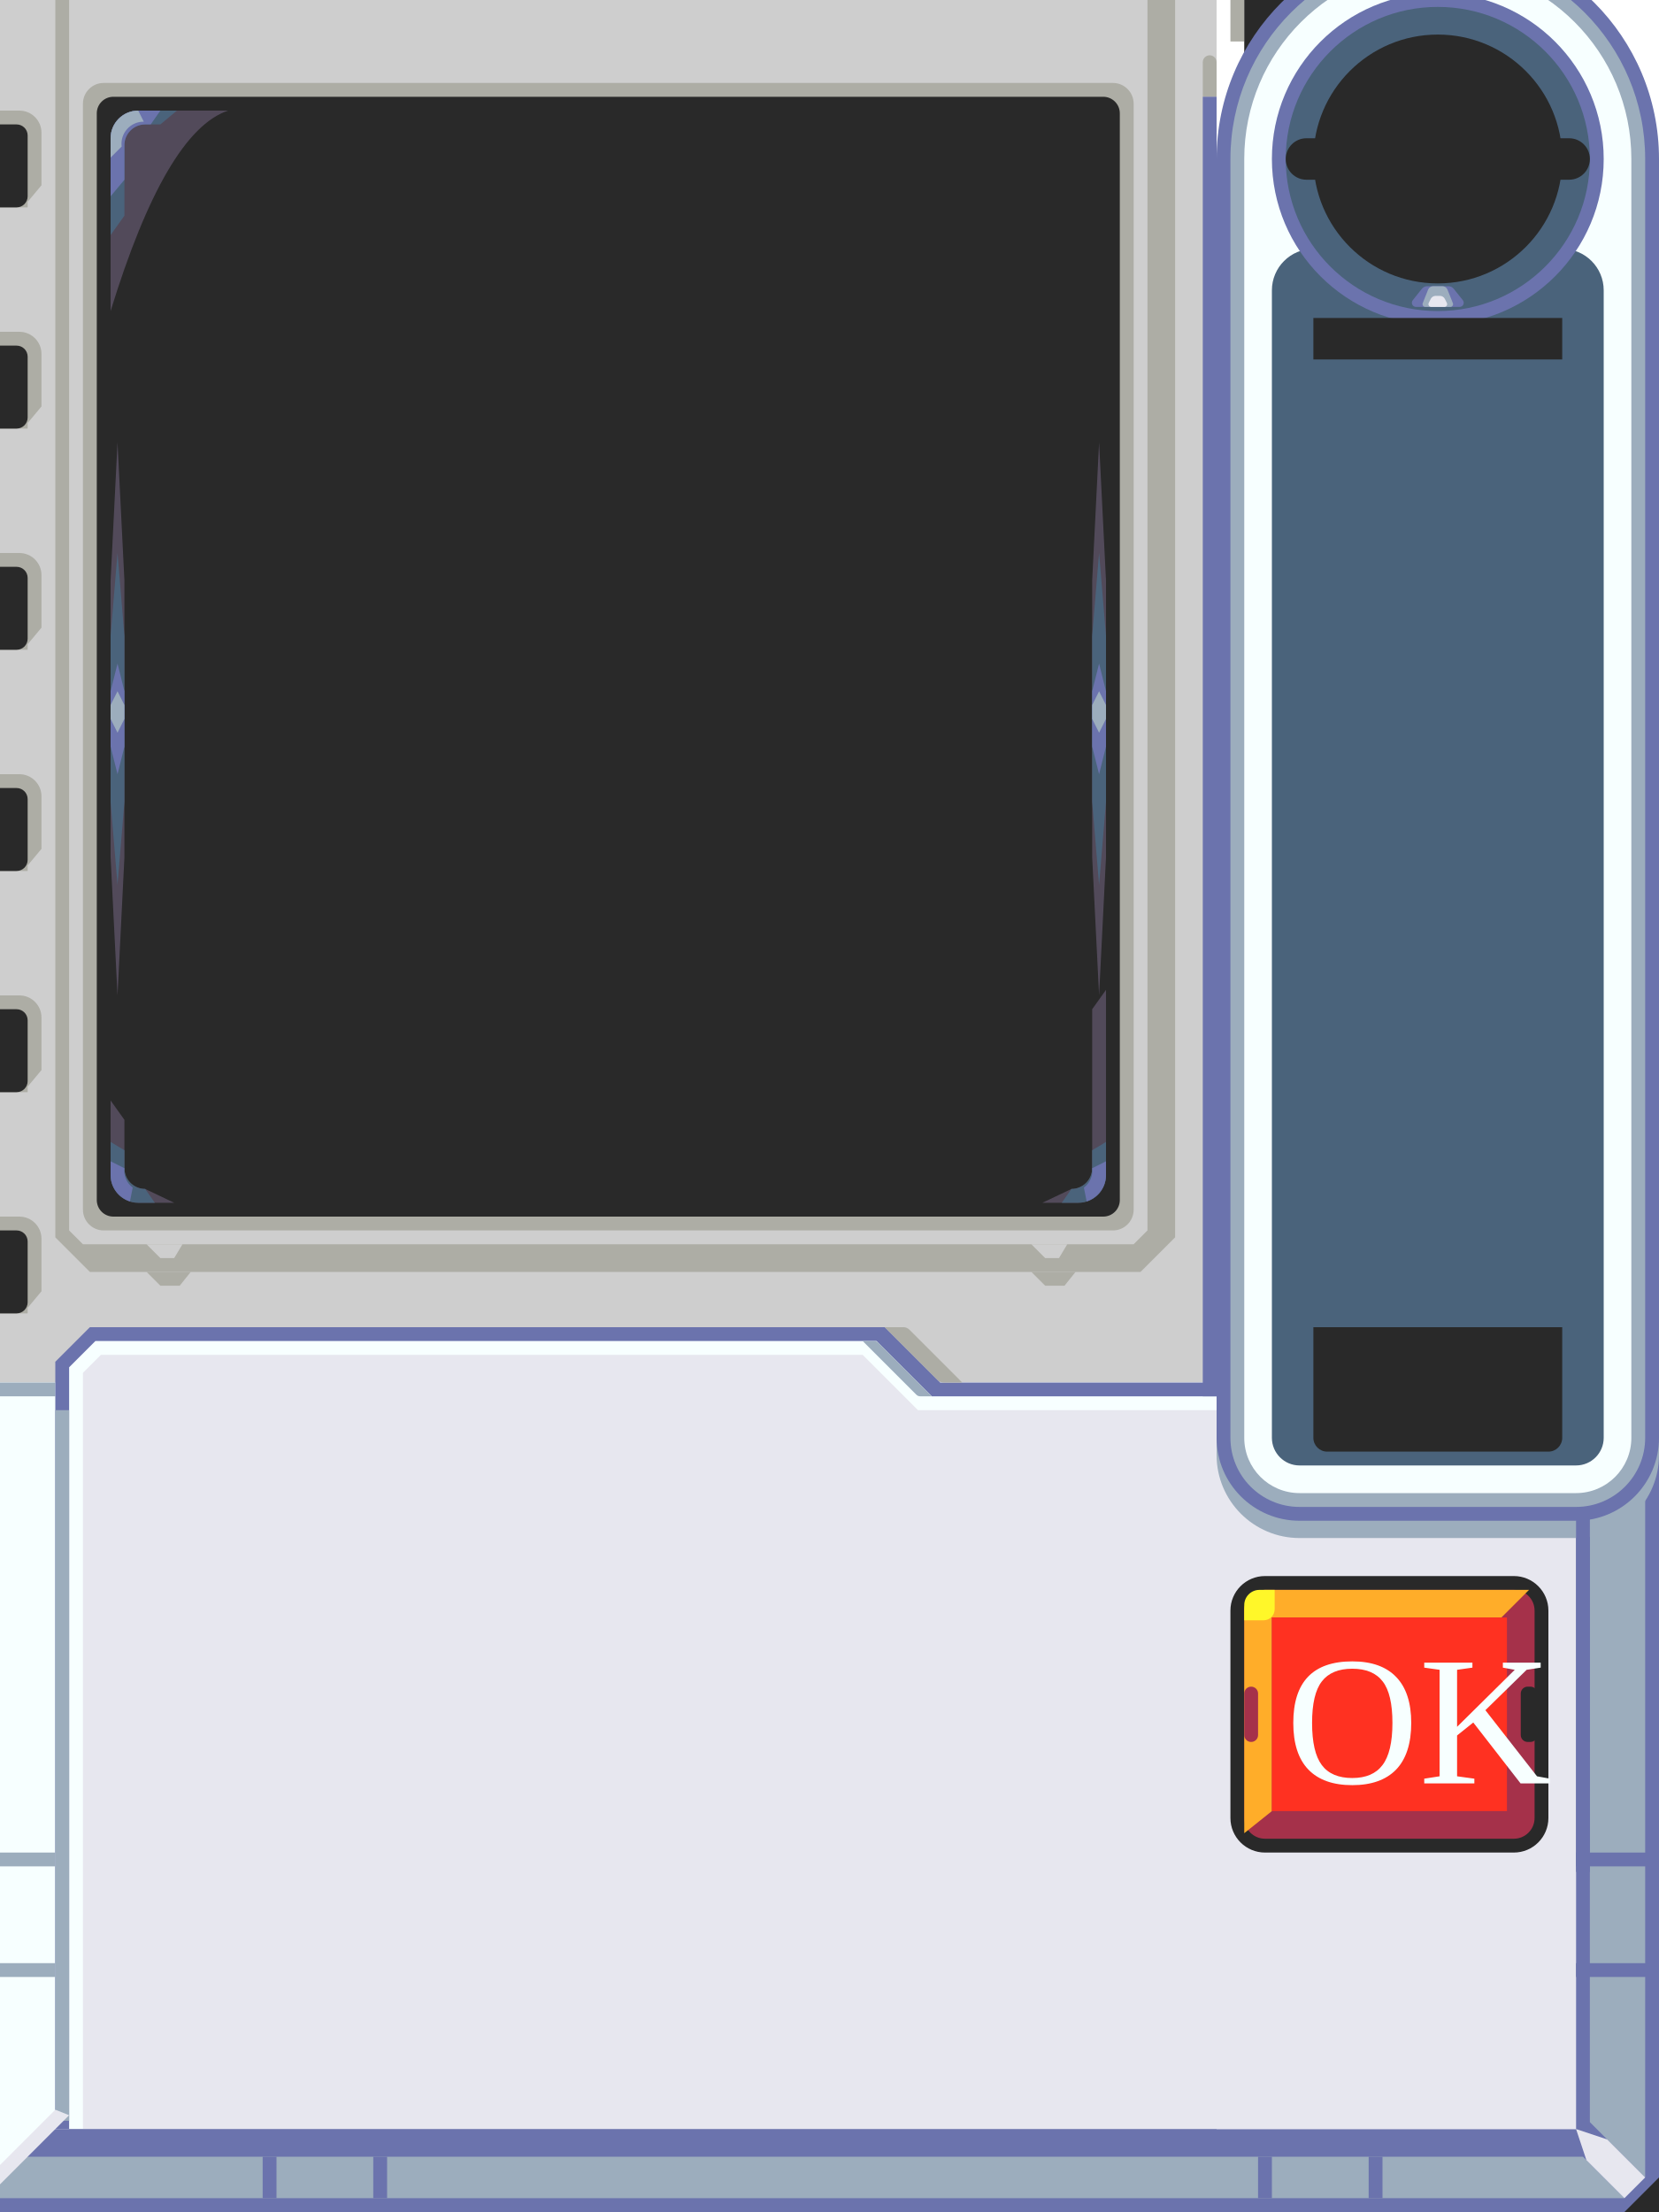
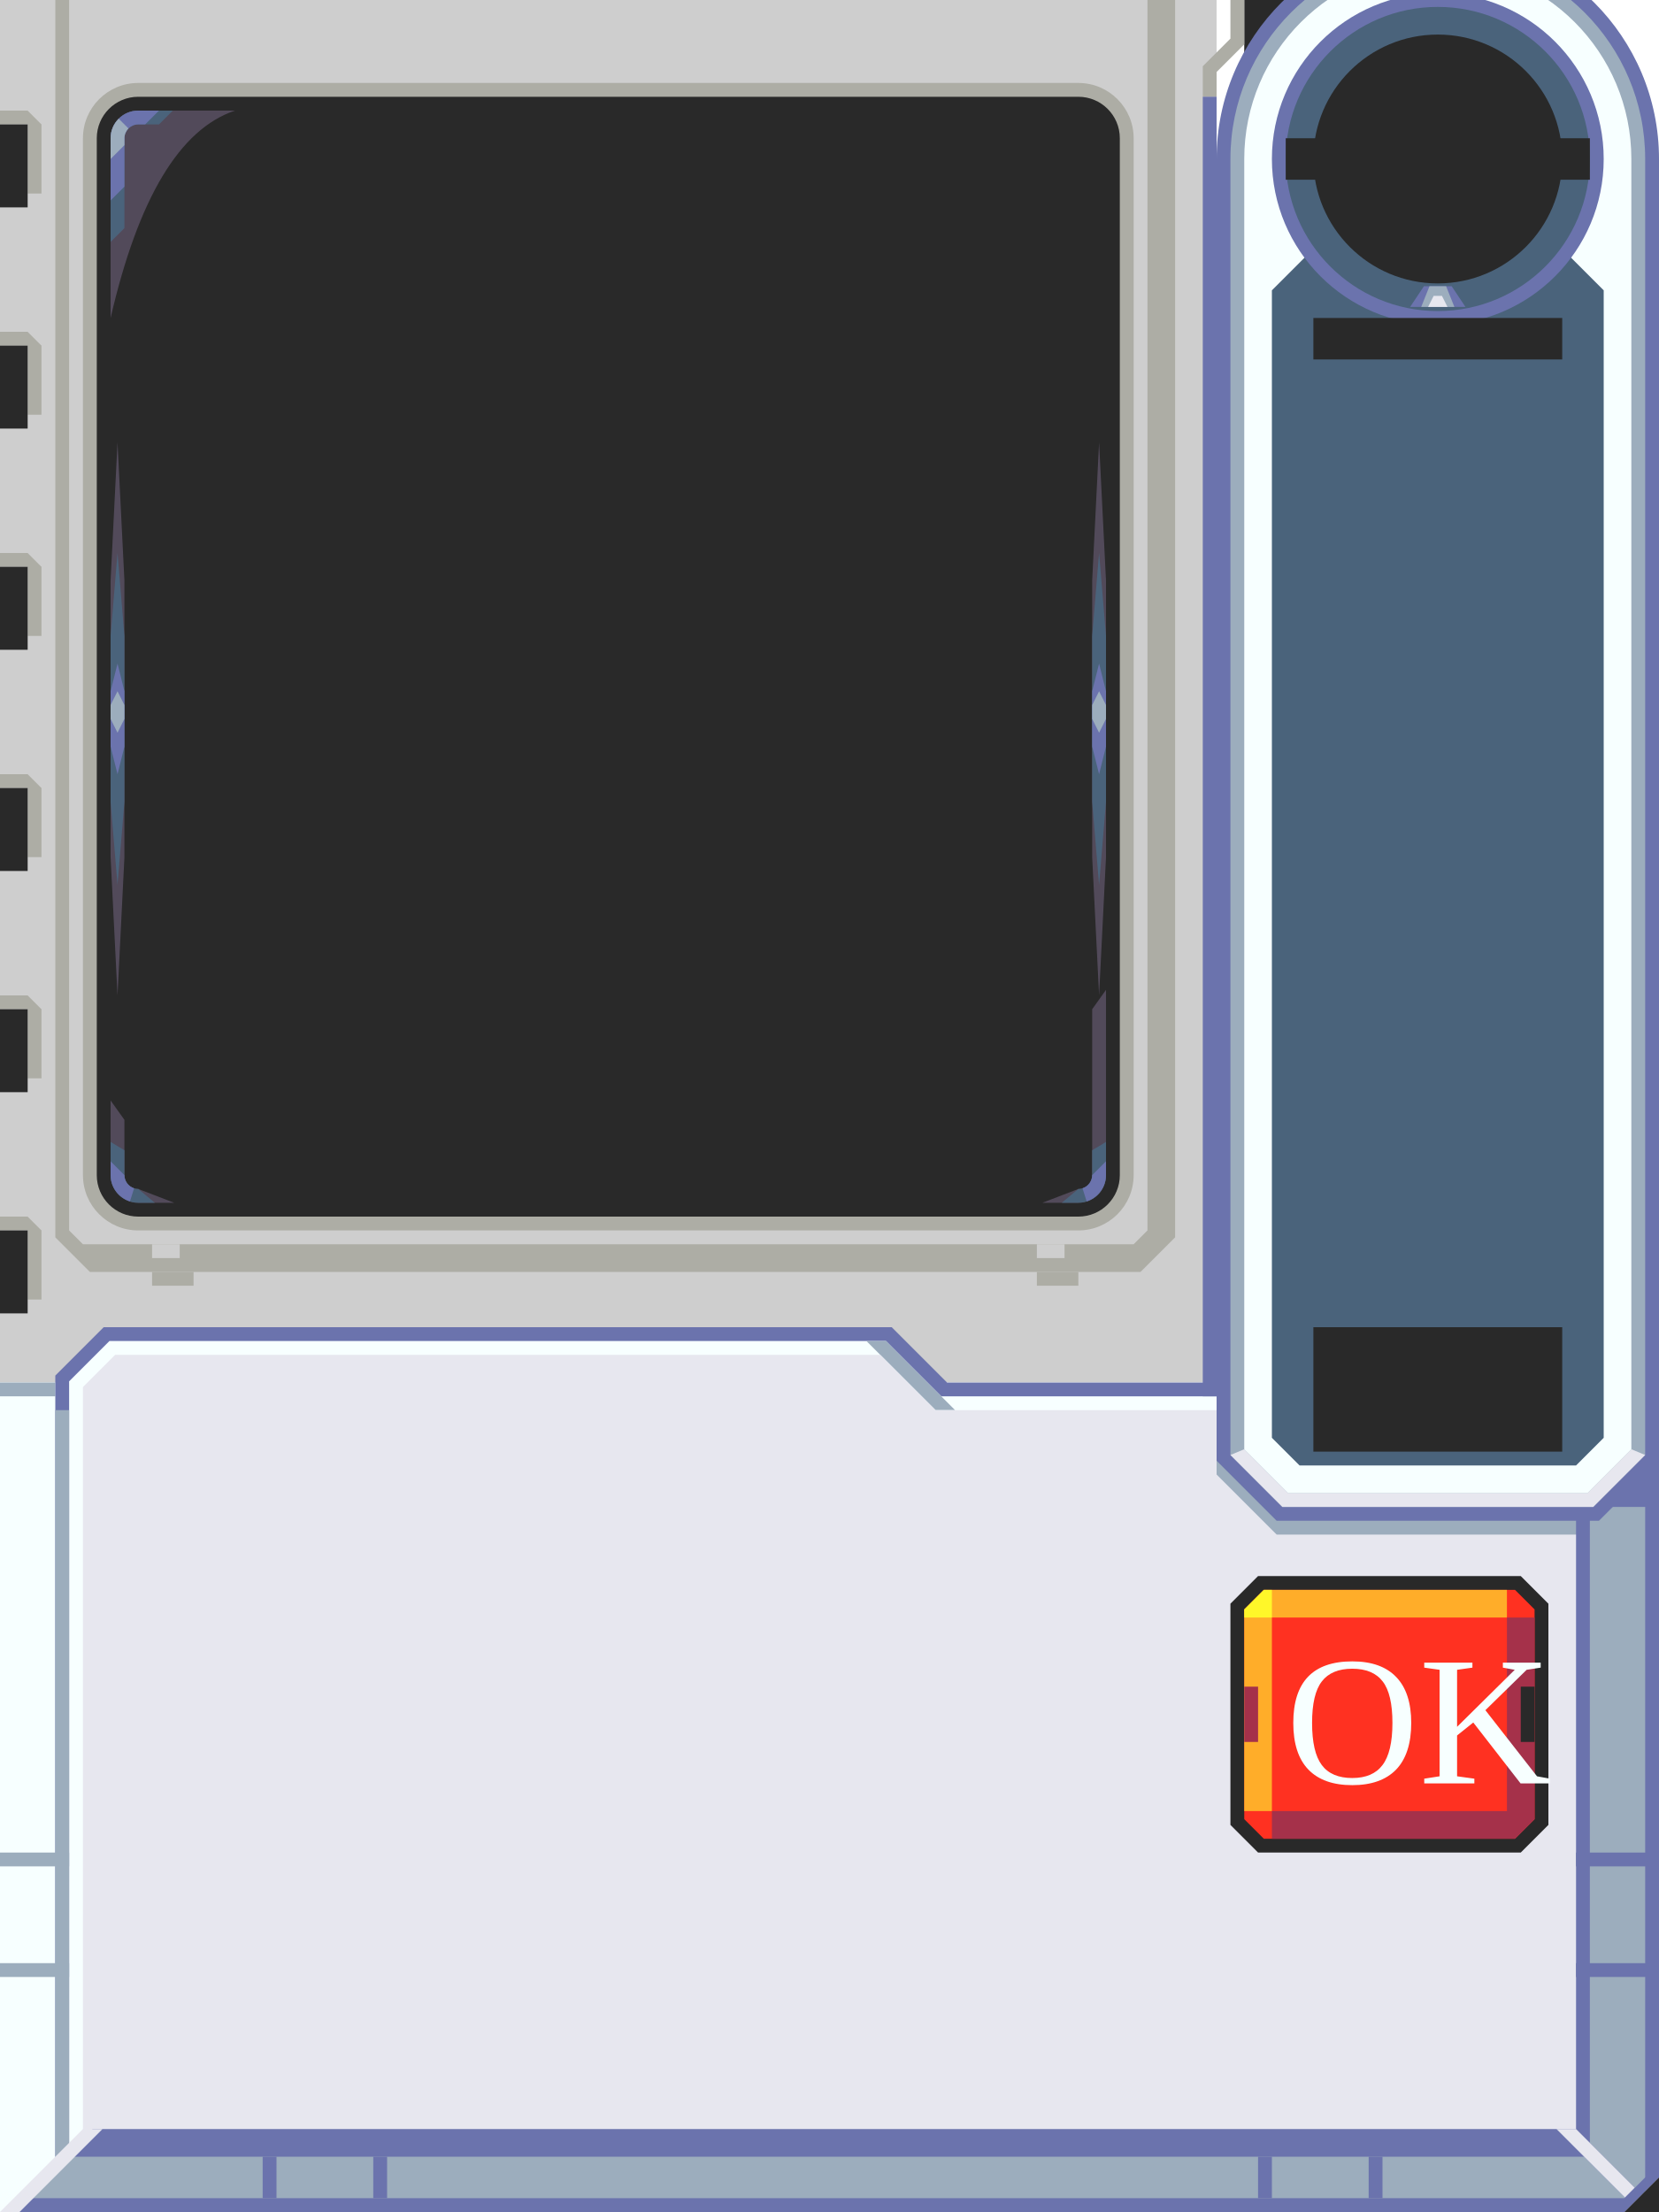
<svg xmlns="http://www.w3.org/2000/svg" width="960" height="1280" viewBox="0 0 120 160">
  <rect x="0" y="0" width="88" height="100" fill="#cecece" data-color="6" data-palette="9" />
-   <path d="M-1 8 H1.4 A1.6 1.6 0 0 1 3 9.6 V13.4 L2 14.6 V15 H-1 Z" fill-rule="evenodd" fill="#adada5" data-color="7" data-palette="9" />
-   <path d="M-1 9 H1.2 A0.8 0.8 0 0 1 2 9.8 V14.2 A0.8 0.8 0 0 1 1.2 15 H-1 Z" fill-rule="evenodd" fill="#292929" data-color="8" data-palette="9" />
-   <path d="M-1 24 H1.4 A1.6 1.6 0 0 1 3 25.6 V29.4 L2 30.6 V31 H-1 Z" fill-rule="evenodd" fill="#adada5" data-color="7" data-palette="9" />
-   <path d="M-1 25 H1.2 A0.8 0.8 0 0 1 2 25.8 V30.2 A0.8 0.8 0 0 1 1.2 31 H-1 Z" fill-rule="evenodd" fill="#292929" data-color="8" data-palette="9" />
-   <path d="M-1 40 H1.4 A1.6 1.6 0 0 1 3 41.6 V45.4 L2 46.6 V47 H-1 Z" fill-rule="evenodd" fill="#adada5" data-color="7" data-palette="9" />
-   <path d="M-1 41 H1.2 A0.8 0.8 0 0 1 2 41.8 V46.2 A0.8 0.8 0 0 1 1.2 47 H-1 Z" fill-rule="evenodd" fill="#292929" data-color="8" data-palette="9" />
-   <path d="M-1 56 H1.4 A1.6 1.6 0 0 1 3 57.6 V61.4 L2 62.6 V63 H-1 Z" fill-rule="evenodd" fill="#adada5" data-color="7" data-palette="9" />
-   <path d="M-1 57 H1.2 A0.8 0.8 0 0 1 2 57.8 V62.2 A0.8 0.8 0 0 1 1.2 63 H-1 Z" fill-rule="evenodd" fill="#292929" data-color="8" data-palette="9" />
-   <path d="M-1 72 H1.4 A1.6 1.6 0 0 1 3 73.6 V77.4 L2 78.6 V79 H-1 Z" fill-rule="evenodd" fill="#adada5" data-color="7" data-palette="9" />
-   <path d="M-1 73 H1.2 A0.8 0.8 0 0 1 2 73.8 V78.2 A0.8 0.8 0 0 1 1.2 79 H-1 Z" fill-rule="evenodd" fill="#292929" data-color="8" data-palette="9" />
-   <path d="M-1 88 H1.4 A1.6 1.6 0 0 1 3 89.6 V93.4 L2 94.6 V95 H-1 Z" fill-rule="evenodd" fill="#adada5" data-color="7" data-palette="9" />
-   <path d="M-1 89 H1.2 A0.8 0.8 0 0 1 2 89.8 V94.2 A0.8 0.8 0 0 1 1.2 95 H-1 Z" fill-rule="evenodd" fill="#292929" data-color="8" data-palette="9" />
-   <path d="M4 -1 L85 -1 L85 89.5 L82.5 92 L6.5 92 L4 89.5 Z M5 -1 L83 -1 L83 89 L82 90 L6 90 L5 89 Z" fill-rule="evenodd" fill="#adada5" data-color="7" data-palette="9" />
-   <polygon points="10.6,90 13.2,90 12.6,91 11.6,91" fill="#cecece" data-color="6" data-palette="9" />
-   <polygon points="10.6,92 13.8,92 13,93 11.6,93" fill="#adada5" data-color="7" data-palette="9" />
-   <polygon points="74.6,90 77.2,90 76.6,91 75.6,91" fill="#cecece" data-color="6" data-palette="9" />
-   <polygon points="74.6,92 77.8,92 77,93 75.6,93" fill="#adada5" data-color="7" data-palette="9" />
-   <path d="M6 7.5 A1.5 1.5 0 0 1 7.5 6 L80.5 6 A1.5 1.5 0 0 1 82 7.5 L82 87.5 A1.5 1.5 0 0 1 80.5 89 L7.5 89 A1.5 1.5 0 0 1 6 87.5 Z" fill-rule="evenodd" fill="#adada5" data-color="7" data-palette="9" />
-   <path d="M7 8.2 A1.2 1.2 0 0 1 8.2 7 L79.8 7 A1.2 1.2 0 0 1 81 8.2 L81 86.8 A1.2 1.2 0 0 1 79.8 88 L8.2 88 A1.2 1.2 0 0 1 7 86.8 Z" fill-rule="evenodd" fill="#292929" data-color="8" data-palette="9" />
-   <path d="M16.5 8 H10 A2 2 0 0 0 8 10 V22.5 Q12 9.5 16.5 8 Z" fill-rule="evenodd" fill="#524a5a" data-color="10" data-palette="9" />
-   <path d="M12.8 8 H10 A2 2 0 0 0 8 10 V17 L9 15.6 V10.5 A1.5 1.5 0 0 1 10.5 9 H11.6 Z" fill-rule="evenodd" fill="#4a637b" data-color="5" data-palette="9" />
-   <path d="M11.6 8 H10 A2 2 0 0 0 8 10 V14.2 L9 13 V10.5 A1.5 1.5 0 0 1 10.5 9 H10.9 Z" fill-rule="evenodd" fill="#6b73ad" data-color="4" data-palette="9" />
-   <path d="M10 8 A2 2 0 0 0 8 10 V11.4 L8.8 10.6 A1.6 1.6 0 0 1 10.4 8.8 Z" fill-rule="evenodd" fill="#9cadbd" data-color="3" data-palette="9" />
-   <polygon points="8.5,32 9,42 9,62 8.5,72 8,62 8,42" fill="#524a5a" data-color="10" data-palette="9" />
-   <polygon points="8.5,40 9,46 9,58 8.5,64 8,58 8,46" fill="#4a637b" data-color="5" data-palette="9" />
-   <polygon points="8.5,48 9,50 9,54 8.5,56 8,54 8,50" fill="#6b73ad" data-color="4" data-palette="9" />
-   <polygon points="8.5,50 9,51 9,52 8.5,53 8,52 8,51" fill="#9cadbd" data-color="3" data-palette="9" />
-   <polygon points="79.5,32 80,42 80,62 79.5,72 79,62 79,42" fill="#524a5a" data-color="10" data-palette="9" />
-   <polygon points="79.5,40 80,46 80,58 79.5,64 79,58 79,46" fill="#4a637b" data-color="5" data-palette="9" />
-   <polygon points="79.5,48 80,50 80,54 79.5,56 79,54 79,50" fill="#6b73ad" data-color="4" data-palette="9" />
-   <polygon points="79.5,50 80,51 80,52 79.5,53 79,52 79,51" fill="#9cadbd" data-color="3" data-palette="9" />
-   <path d="M8 79.6 V85 A2 2 0 0 0 10 87 H12.6 L10.5 86 A1.5 1.5 0 0 1 9 84.5 V81 Z" fill-rule="evenodd" fill="#524a5a" data-color="10" data-palette="9" />
-   <path d="M8 82.6 V85 A2 2 0 0 0 10 87 H11.2 L10.5 86 A1.5 1.5 0 0 1 9 84.5 V83.2 Z" fill-rule="evenodd" fill="#4a637b" data-color="5" data-palette="9" />
-   <path d="M8 84 V85 A2 2 0 0 0 9.4 86.9 L9.6 85.9 A1.5 1.5 0 0 1 9 84.5 Z" fill-rule="evenodd" fill="#6b73ad" data-color="4" data-palette="9" />
-   <path d="M80 71.6 V85 A2 2 0 0 1 78 87 H75.4 L77.5 86 A1.5 1.5 0 0 0 79 84.5 V73 Z" fill-rule="evenodd" fill="#524a5a" data-color="10" data-palette="9" />
-   <path d="M80 82.6 V85 A2 2 0 0 1 78 87 H76.8 L77.5 86 A1.5 1.5 0 0 0 79 84.5 V83.2 Z" fill-rule="evenodd" fill="#4a637b" data-color="5" data-palette="9" />
-   <path d="M80 84 V85 A2 2 0 0 1 78.6 86.9 L78.4 85.9 A1.5 1.5 0 0 0 79 84.5 Z" fill-rule="evenodd" fill="#6b73ad" data-color="4" data-palette="9" />
-   <rect x="0" y="100" width="88" height="54" fill="#f7ffff" data-color="1" data-palette="9" />
+   <path d="M-1 8 L2 8 L3 9 L3 14 L2 14 L2 9 L-1 9 Z" fill="#adada5" data-color="7" data-palette="9" />
+   <rect x="-1" y="9" width="3" height="6" fill="#292929" data-color="8" data-palette="9" />
+   <path d="M-1 24 L2 24 L3 25 L3 30 L2 30 L2 25 L-1 25 Z" fill="#adada5" data-color="7" data-palette="9" />
+   <rect x="-1" y="25" width="3" height="6" fill="#292929" data-color="8" data-palette="9" />
+   <path d="M-1 40 L2 40 L3 41 L3 46 L2 46 L2 41 L-1 41 Z" fill="#adada5" data-color="7" data-palette="9" />
+   <rect x="-1" y="41" width="3" height="6" fill="#292929" data-color="8" data-palette="9" />
+   <path d="M-1 56 L2 56 L3 57 L3 62 L2 62 L2 57 L-1 57 Z" fill="#adada5" data-color="7" data-palette="9" />
+   <rect x="-1" y="57" width="3" height="6" fill="#292929" data-color="8" data-palette="9" />
+   <path d="M-1 72 L2 72 L3 73 L3 78 L2 78 L2 73 L-1 73 Z" fill="#adada5" data-color="7" data-palette="9" />
+   <rect x="-1" y="73" width="3" height="6" fill="#292929" data-color="8" data-palette="9" />
+   <path d="M-1 88 L2 88 L3 89 L3 94 L2 94 L2 89 L-1 89 Z" fill="#adada5" data-color="7" data-palette="9" />
+   <rect x="-1" y="89" width="3" height="6" fill="#292929" data-color="8" data-palette="9" />
+   <path fill-rule="evenodd" d="M4 -1 L85 -1 L85 89.5 L82.5 92 L6.5 92 L4 89.5 Z M5 -1 L83 -1 L83 89 L82 90 L6 90 L5 89 Z" fill="#adada5" data-color="7" data-palette="9" />
+   <rect x="11" y="90" width="2" height="1" fill="#cecece" data-color="6" data-palette="9" />
+   <rect x="11" y="92" width="3" height="1" fill="#adada5" data-color="7" data-palette="9" />
+   <rect x="75" y="90" width="2" height="1" fill="#cecece" data-color="6" data-palette="9" />
+   <rect x="75" y="92" width="3" height="1" fill="#adada5" data-color="7" data-palette="9" />
+   <path d="M6 10 A4 4 0 0 1 10 6 L78 6 A4 4 0 0 1 82 10 L82 85 A4 4 0 0 1 78 89 L10 89 A4 4 0 0 1 6 85 Z" fill="#adada5" data-color="7" data-palette="9" />
+   <path d="M7 10 A3 3 0 0 1 10 7 L78 7 A3 3 0 0 1 81 10 L81 85 A3 3 0 0 1 78 88 L10 88 A3 3 0 0 1 7 85 Z" fill="#292929" data-color="8" data-palette="9" />
+   <path d="M17 8 L10 8 A2 2 0 0 0 8 10 L8 23 Q11 10 17 8 Z" fill="#524a5a" data-color="10" data-palette="9" />
+   <path d="M12.5 8 L10 8 A2 2 0 0 0 8 10 L8 17.5 L9 16.5 L9 10 A1 1 0 0 1 10 9 L11.5 9 Z" fill="#4a637b" data-color="5" data-palette="9" />
+   <path d="M11.5 8 L10 8 A2 2 0 0 0 8 10 L8 14.5 L9 13.5 L9 10 A1 1 0 0 1 10 9 L10.5 9 Z" fill="#6b73ad" data-color="4" data-palette="9" />
+   <path d="M8.586 8.586 A2 2 0 0 0 8 10 L8 11.5 L9 10.5 L9 10 A1 1 0 0 1 9.293 9.293 Z" fill="#9cadbd" data-color="3" data-palette="9" />
+   <path d="M8.5 32 L9 42 L9 62 L8.5 72 L8 62 L8 42 Z" fill="#524a5a" data-color="10" data-palette="9" />
+   <path d="M8.5 40 L9 46 L9 58 L8.5 64 L8 58 L8 46 Z" fill="#4a637b" data-color="5" data-palette="9" />
+   <path d="M8.5 48 L9 50 L9 54 L8.5 56 L8 54 L8 50 Z" fill="#6b73ad" data-color="4" data-palette="9" />
+   <path d="M8.5 50 L9 51 L9 52 L8.5 53 L8 52 L8 51 Z" fill="#9cadbd" data-color="3" data-palette="9" />
+   <path d="M79.5 32 L80 42 L80 62 L79.5 72 L79 62 L79 42 Z" fill="#524a5a" data-color="10" data-palette="9" />
+   <path d="M79.5 40 L80 46 L80 58 L79.5 64 L79 58 L79 46 Z" fill="#4a637b" data-color="5" data-palette="9" />
+   <path d="M79.5 48 L80 50 L80 54 L79.5 56 L79 54 L79 50 Z" fill="#6b73ad" data-color="4" data-palette="9" />
+   <path d="M79.5 50 L80 51 L80 52 L79.5 53 L79 52 L79 51 Z" fill="#9cadbd" data-color="3" data-palette="9" />
+   <path d="M8 79.6 L8 85 A2 2 0 0 0 10 87 L12.6 87 L10 86 A1 1 0 0 1 9 85 L9 81.0 Z" fill="#524a5a" data-color="10" data-palette="9" />
+   <path d="M8 82.6 L8 85 A2 2 0 0 0 10 87 L11.2 87 L10 86 A1 1 0 0 1 9 85 L9 83.2 Z" fill="#4a637b" data-color="5" data-palette="9" />
+   <path d="M8 84 L8 85 A2 2 0 0 0 9.4 86.9 L9.7 85.95 A1 1 0 0 1 9 85 Z" fill="#6b73ad" data-color="4" data-palette="9" />
+   <g transform="matrix(-1 0 0 1 88 0)">
+     <path d="M8 71.6 L8 85 A2 2 0 0 0 10 87 L12.6 87 L10 86 A1 1 0 0 1 9 85 L9 73.0 Z" fill="#524a5a" data-color="10" data-palette="9" />
+     <path d="M8 82.6 L8 85 A2 2 0 0 0 10 87 L11.2 87 L10 86 A1 1 0 0 1 9 85 L9 83.2 Z" fill="#4a637b" data-color="5" data-palette="9" />
+     <path d="M8 84 L8 85 A2 2 0 0 0 9.4 86.9 L9.7 85.95 A1 1 0 0 1 9 85 Z" fill="#6b73ad" data-color="4" data-palette="9" />
+   </g>
+   <path d="M0 100 L114 100 L114 155 L5.5 155 L0 160.5 Z" fill="#f7ffff" data-color="1" data-palette="9" />
  <rect x="0" y="100" width="4" height="1" fill="#9cadbd" data-color="3" data-palette="9" />
-   <path d="M4 154 L4 98.5 L6.5 96 L64 96 L68 100 L88 100 L88 154 Z" fill-rule="evenodd" fill="#6b73ad" data-color="4" data-palette="9" />
-   <path d="M64 96 L65.351 96 A0.6 0.6 0 0 1 65.776 96.176 L69.6 100 L68.249 100 A0.6 0.6 0 0 1 67.824 99.824 Z" fill-rule="evenodd" fill="#adada5" data-color="7" data-palette="9" />
-   <path d="M5 154 L5 98.9 L6.9 97 L63.4 97 L67.4 101 L88 101 L88 154 Z" fill-rule="evenodd" fill="#f7ffff" data-color="1" data-palette="9" />
-   <path d="M62.4 97 L63.234 97 A0.4 0.4 0 0 1 63.517 97.117 L67.4 101 L66.566 101 A0.4 0.4 0 0 1 66.283 100.883 Z" fill-rule="evenodd" fill="#9cadbd" data-color="3" data-palette="9" />
-   <path d="M6 154 L6 99.3 L7.3 98 L62.4 98 L66.4 102 L88 102 L88 154 Z" fill-rule="evenodd" fill="#e7e7ef" data-color="2" data-palette="9" />
-   <rect x="4" y="102" width="1" height="51.4" fill="#9cadbd" data-color="3" data-palette="9" />
-   <rect x="0" y="134" width="4" height="1" fill="#9cadbd" data-color="3" data-palette="9" />
-   <rect x="0" y="142" width="4" height="1" fill="#9cadbd" data-color="3" data-palette="9" />
-   <rect x="0" y="154" width="120" height="6" fill="#6b73ad" data-color="4" data-palette="9" />
-   <polygon points="0,156 114.5,156 117.5,159 0,159" fill="#9cadbd" data-color="3" data-palette="9" />
+   <path d="M4 99.5 L7.5 96 L64.5 96 L68.5 100 L114 100 L114 156 L4 156 Z" fill="#6b73ad" data-color="4" data-palette="9" />
+   <path d="M5 99.914 L7.914 97 L64.086 97 L68.086 101 L114 101 L114 156 L5 156 Z" fill="#f7ffff" data-color="1" data-palette="9" />
+   <path d="M64.086 97 L69.086 102 L67.672 102 L62.672 97 Z" fill="#9cadbd" data-color="3" data-palette="9" />
+   <path d="M6 100.328 L8.328 98 L63.672 98 L67.672 102 L114 102 L114 156 L6 156 Z" fill="#e7e7ef" data-color="2" data-palette="9" />
+   <rect x="0" y="134" width="5" height="1" fill="#9cadbd" data-color="3" data-palette="9" />
+   <rect x="0" y="142" width="5" height="1" fill="#9cadbd" data-color="3" data-palette="9" />
+   <path d="M88 12.5 A16 16 0 0 1 120 12.5 L120 106.657 L115.657 111 L92.343 111 L88 106.657 Z" fill="#9cadbd" data-color="3" data-palette="9" />
+   <path d="M6.7 154 L114 154 L114 100 L120 100 L120 157.5 L117.5 160 L0.7 160 Z" fill="#6b73ad" data-color="4" data-palette="9" />
+   <path d="M4.7 156 L114.586 156 L117.586 159 L1.7 159 Z" fill="#9cadbd" data-color="3" data-palette="9" />
  <rect x="19" y="156" width="1" height="3" fill="#6b73ad" data-color="4" data-palette="9" />
  <rect x="27" y="156" width="1" height="3" fill="#6b73ad" data-color="4" data-palette="9" />
  <rect x="91" y="156" width="1" height="3" fill="#6b73ad" data-color="4" data-palette="9" />
  <rect x="99" y="156" width="1" height="3" fill="#6b73ad" data-color="4" data-palette="9" />
-   <polygon points="0,153 4,153 0,157" fill="#f7ffff" data-color="1" data-palette="9" />
-   <polygon points="4,152.6 5,153 0,158 -1.4,158" fill="#e7e7ef" data-color="2" data-palette="9" />
-   <rect x="88" y="102" width="26" height="52" fill="#e7e7ef" data-color="2" data-palette="9" />
-   <polygon points="114,100 120,100 120,160 114,154" fill="#6b73ad" data-color="4" data-palette="9" />
-   <polygon points="115,100 119,100 119,157.5 115,153.5" fill="#9cadbd" data-color="3" data-palette="9" />
+   <path d="M115 109 L119 109 L119 159 L115 155 Z" fill="#9cadbd" data-color="3" data-palette="9" />
  <rect x="114" y="134" width="6" height="1" fill="#6b73ad" data-color="4" data-palette="9" />
  <rect x="114" y="142" width="6" height="1" fill="#6b73ad" data-color="4" data-palette="9" />
-   <polygon points="120,156.5 120,157.5 117.5,160 116.5,160" fill="#6b73ad" data-color="4" data-palette="9" />
-   <polygon points="120,157.5 120,160 117.5,160" fill="#292929" data-color="8" data-palette="9" />
-   <polygon points="114,154 116.25,154.75 119,157.5 117.5,159 114.75,156.25" fill="#e7e7ef" data-color="2" data-palette="9" />
-   <rect x="89" y="0" width="1" height="3" fill="#adada5" data-color="7" data-palette="9" />
+   <path d="M4 102 L5 102 L5 155.7 L4 156.7 Z" fill="#9cadbd" data-color="3" data-palette="9" />
+   <path d="M6 154 L7.414 154 L1.414 160 L0 160 Z" fill="#e7e7ef" data-color="2" data-palette="9" />
+   <path d="M112.586 154 L114 154 L118.25 158.25 L117.543 158.957 Z" fill="#e7e7ef" data-color="2" data-palette="9" />
+   <path d="M120 156.5 L120 157.5 L117.5 160 L116.5 160 Z" fill="#6b73ad" data-color="4" data-palette="9" />
+   <path d="M120 157.5 L120 160 L117.5 160 Z" fill="#292929" data-color="8" data-palette="9" />
  <rect x="90" y="0" width="6" height="8" fill="#292929" data-color="8" data-palette="9" />
-   <path d="M87 4.5 A0.5 0.5 0 0 1 87.5 4 L87.5 4 A0.5 0.5 0 0 1 88 4.5 L88 7 L87 7 Z" fill-rule="evenodd" fill="#adada5" data-color="7" data-palette="9" />
+   <path d="M89 0 L90 0 L90 3.207 L88 5.207 L88 7 L87 7 L87 4.793 L89 2.793 Z" fill="#adada5" data-color="7" data-palette="9" />
  <rect x="87" y="7" width="1" height="94" fill="#6b73ad" data-color="4" data-palette="9" />
-   <path d="M88 12.75 A16 16 0 0 1 120 12.75 V105.25 A6 6 0 0 1 114 111.25 H94 A6 6 0 0 1 88 105.25 Z" fill-rule="evenodd" fill="#9cadbd" data-color="3" data-palette="9" />
-   <path d="M88 11.5 A16 16 0 0 1 120 11.5 V104 A6 6 0 0 1 114 110 H94 A6 6 0 0 1 88 104 Z" fill-rule="evenodd" fill="#6b73ad" data-color="4" data-palette="9" />
-   <path d="M89 11.5 A15 15 0 0 1 119 11.5 V104 A5 5 0 0 1 114 109 H94 A5 5 0 0 1 89 104 Z" fill-rule="evenodd" fill="#9cadbd" data-color="3" data-palette="9" />
-   <path d="M90 11.5 A14 14 0 0 1 118 11.5 V104 A4 4 0 0 1 114 108 H94 A4 4 0 0 1 90 104 Z" fill-rule="evenodd" fill="#f7ffff" data-color="1" data-palette="9" />
-   <path d="M92 21 A3 3 0 0 1 95 18 H113 A3 3 0 0 1 116 21 V104 A2 2 0 0 1 114 106 H94 A2 2 0 0 1 92 104 Z" fill-rule="evenodd" fill="#4a637b" data-color="5" data-palette="9" />
-   <path d="M95 96 H113 V104 A1 1 0 0 1 112 105 H96 A1 1 0 0 1 95 104 Z" fill-rule="evenodd" fill="#292929" data-color="8" data-palette="9" />
+   <path d="M88 11.5 A16 16 0 0 1 120 11.5 L120 105.657 L115.657 110.0 L92.343 110.0 L88 105.657 Z" fill="#6b73ad" data-color="4" data-palette="9" />
+   <path d="M89 11.5 A15 15 0 0 1 119 11.5 L119 105.243 L115.243 109.0 L92.757 109.0 L89 105.243 Z" fill="#9cadbd" data-color="3" data-palette="9" />
+   <path d="M89 105.243 L92.757 109 L115.243 109 L119 105.243 L118 104.828 L114.828 108 L93.172 108 L90 104.828 Z" fill="#e7e7ef" data-color="2" data-palette="9" />
+   <path d="M90 11.5 A14 14 0 0 1 118 11.5 L118 104.828 L114.828 108.0 L93.172 108.0 L90 104.828 Z" fill="#f7ffff" data-color="1" data-palette="9" />
+   <path d="M92 21 L95 18 L113 18 L116 21 L116 104 L114 106 L94 106 L92 104 Z" fill="#4a637b" data-color="5" data-palette="9" />
  <circle cx="104" cy="11.5" r="12" fill="#6b73ad" data-color="4" data-palette="9" />
  <circle cx="104" cy="11.5" r="11" fill="#4a637b" data-color="5" data-palette="9" />
-   <path d="M102.85 20.888 A0.5 0.5 0 0 1 103.24 20.7 L104.76 20.7 A0.5 0.5 0 0 1 105.15 20.888 L105.81 21.713 A0.3 0.3 0 0 1 105.576 22.2 L102.424 22.2 A0.3 0.3 0 0 1 102.19 21.713 Z" fill-rule="evenodd" fill="#6b73ad" data-color="4" data-palette="9" />
-   <path d="M103.299 20.951 A0.4 0.4 0 0 1 103.671 20.7 L104.329 20.7 A0.4 0.4 0 0 1 104.701 20.951 L105.09 21.926 A0.2 0.2 0 0 1 104.905 22.2 L103.095 22.2 A0.2 0.2 0 0 1 102.91 21.926 Z" fill-rule="evenodd" fill="#9cadbd" data-color="3" data-palette="9" />
-   <path d="M103.489 21.621 A0.4 0.4 0 0 1 103.847 21.4 L104.153 21.4 A0.4 0.4 0 0 1 104.511 21.621 L104.655 21.911 A0.2 0.2 0 0 1 104.476 22.2 L103.524 22.2 A0.2 0.2 0 0 1 103.345 21.911 Z" fill-rule="evenodd" fill="#e7e7ef" data-color="2" data-palette="9" />
-   <path d="M93 11.5 A1.5 1.5 0 0 1 94.5 10 L113.5 10 A1.5 1.5 0 0 1 115 11.5 L115 11.5 A1.5 1.5 0 0 1 113.5 13 L94.5 13 A1.5 1.5 0 0 1 93 11.5 Z" fill-rule="evenodd" fill="#292929" data-color="8" data-palette="9" />
+   <path d="M103 20.7 L105 20.7 L106 22.2 L102 22.2 Z" fill="#6b73ad" data-color="4" data-palette="9" />
+   <path d="M103.4 20.7 L104.6 20.7 L105.2 22.2 L102.8 22.2 Z" fill="#9cadbd" data-color="3" data-palette="9" />
+   <path d="M103.7 21.4 L104.3 21.4 L104.7 22.2 L103.3 22.2 Z" fill="#e7e7ef" data-color="2" data-palette="9" />
+   <rect x="93" y="10" width="22" height="3" fill="#292929" data-color="8" data-palette="9" />
  <circle cx="104" cy="11.5" r="9" fill="#292929" data-color="8" data-palette="9" />
  <rect x="95" y="23" width="18" height="3" fill="#292929" data-color="8" data-palette="9" />
-   <rect x="114" y="109.4" width="1" height="26" fill="#6b73ad" data-color="4" data-palette="9" />
-   <path d="M89 116.5 A2.5 2.5 0 0 1 91.5 114 L109.5 114 A2.5 2.5 0 0 1 112 116.5 L112 131.5 A2.5 2.5 0 0 1 109.5 134 L91.5 134 A2.5 2.5 0 0 1 89 131.5 Z" fill-rule="evenodd" fill="#292929" data-color="8" data-palette="9" />
-   <path d="M90 116.5 A1.5 1.5 0 0 1 91.5 115 L109.5 115 A1.5 1.5 0 0 1 111 116.5 L111 131.5 A1.5 1.5 0 0 1 109.5 133 L91.5 133 A1.5 1.5 0 0 1 90 131.5 Z" fill-rule="evenodd" fill="#a5314a" data-color="15" data-palette="9" />
-   <path d="M90 116.5 A1.5 1.5 0 0 1 91.5 115 L110.6 115 L108.6 117 L92 117 L92 131 L90 132.6 Z" fill-rule="evenodd" fill="#ffad29" data-color="12" data-palette="9" />
-   <path d="M90 116.1 A1.1 1.1 0 0 1 91.1 115 L92.2 115 L92.2 116.4 A0.8 0.8 0 0 1 91.4 117.2 L90 117.2 Z" fill-rule="evenodd" fill="#fff729" data-color="11" data-palette="9" />
-   <path d="M90 122.5 A0.5 0.5 0 0 1 90.5 122 L90.5 122 A0.5 0.5 0 0 1 91 122.5 L91 125.5 A0.5 0.5 0 0 1 90.5 126 L90.5 126 A0.5 0.5 0 0 1 90 125.5 Z" fill-rule="evenodd" fill="#a5314a" data-color="15" data-palette="9" />
-   <path d="M110 122.5 A0.5 0.5 0 0 1 110.5 122 L110.7 122 A0.5 0.5 0 0 1 111.2 122.5 L111.2 125.5 A0.5 0.5 0 0 1 110.7 126 L110.5 126 A0.5 0.5 0 0 1 110 125.5 Z" fill-rule="evenodd" fill="#292929" data-color="8" data-palette="9" />
-   <rect x="92" y="117" width="17" height="14" fill="#ff3121" data-color="14" data-palette="9" />
+   <rect x="95" y="96" width="18" height="9" fill="#292929" data-color="8" data-palette="9" />
+   <path d="M89 116 L91 114 L110 114 L112 116 L112 132 L110 134 L91 134 L89 132 Z" fill="#292929" data-color="8" data-palette="9" />
+   <path d="M90 116.414 L91.414 115 L109.586 115 L111 116.414 L111 131.586 L109.586 133 L91.414 133 L90 131.586 Z" fill="#ff3121" data-color="14" data-palette="9" />
+   <path d="M90 116.414 L91.414 115 L109 115 L109 117 L92 117 L92 131 L90 131 Z" fill="#ffad29" data-color="12" data-palette="9" />
+   <path d="M109 117 L111 117 L111 131.586 L109.586 133 L92 133 L92 131 L109 131 Z" fill="#a5314a" data-color="15" data-palette="9" />
+   <path d="M90 116.414 L91.414 115 L92 115 L92 117 L90 117 Z" fill="#fff729" data-color="11" data-palette="9" />
+   <rect x="90" y="122" width="1" height="4" fill="#a5314a" data-color="15" data-palette="9" />
+   <rect x="110" y="122" width="1" height="4" fill="#292929" data-color="8" data-palette="9" />
  <text data-words="window.ok" data-box="93 119 16 10" fill="#f7ffff" data-color="1" data-palette="9" x="93" y="129" font-size="13.333" textLength="16">OK</text>
</svg>
